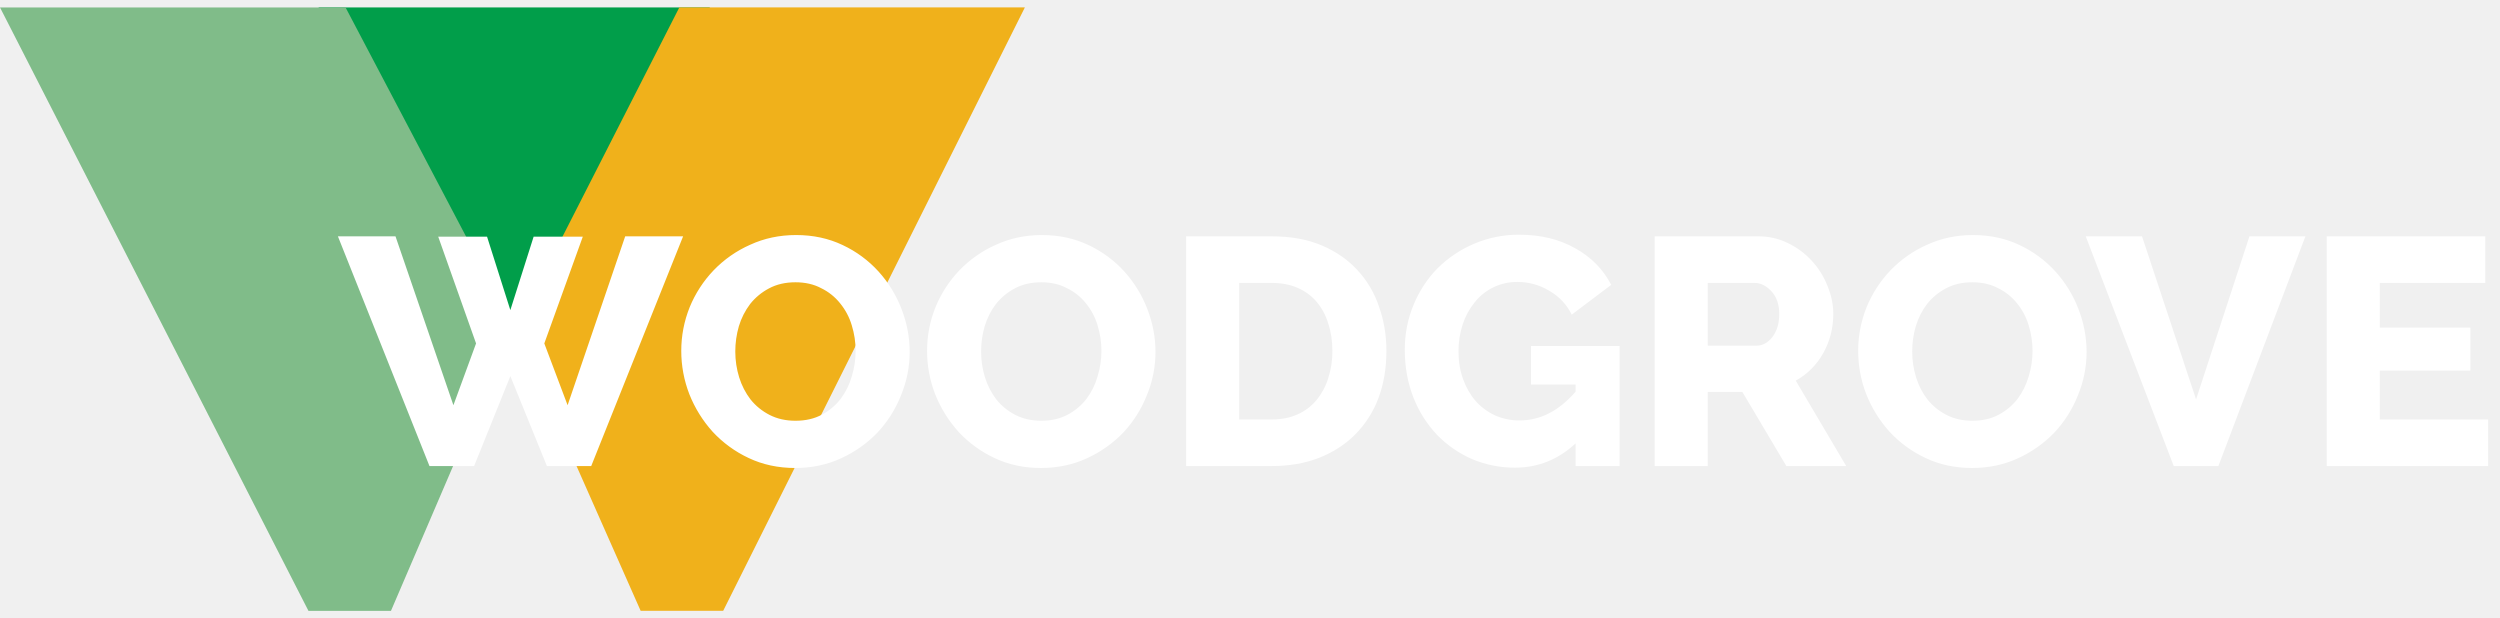
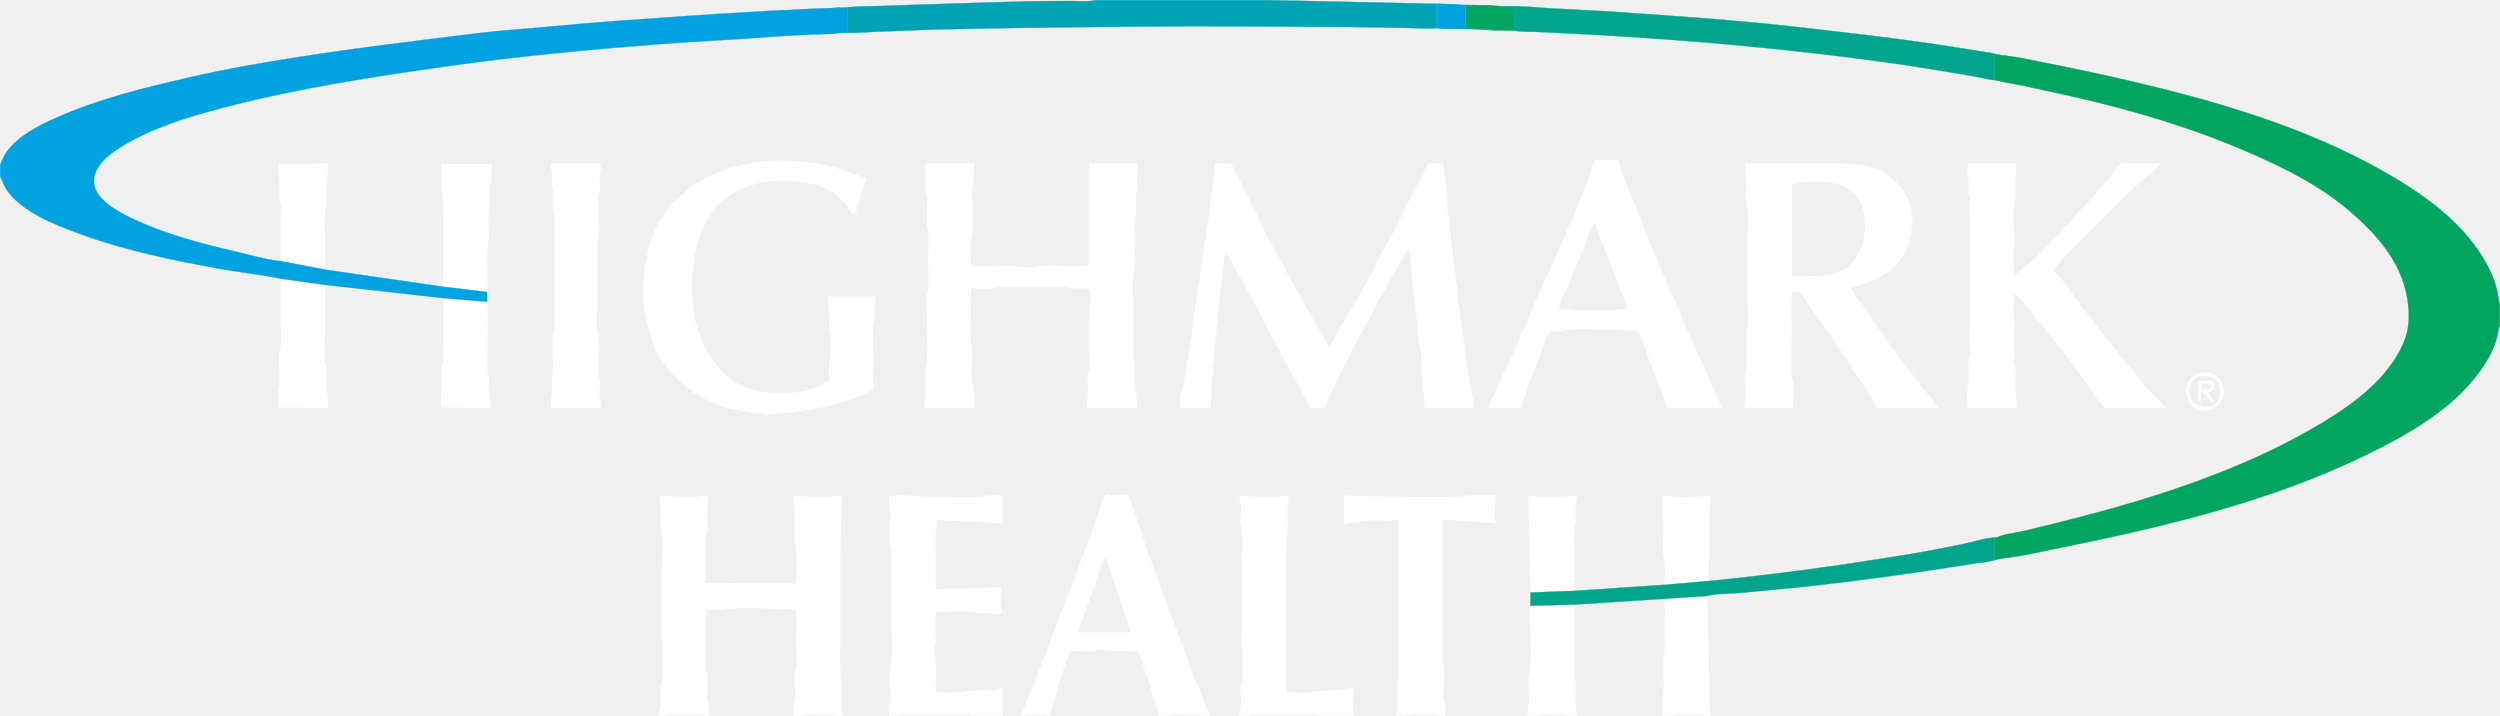
- <svg xmlns="http://www.w3.org/2000/svg" width="170" height="42" fill="none">
-   <path d="M48.26.505H21.67V22.43h26.59V.505z" fill="#019E4A" />
-   <path d="M34.894 22.17L23.498.506H0l20.974 41.031h5.612l8.308-19.366z" fill="#80BC89" />
-   <path d="M69.691.505H46.194L35.064 22.34l8.5 19.195h5.612L69.691.505z" fill="#F0B11B" />
-   <path d="M29.797 16.093h3.322l1.584 4.994 1.584-4.994h3.344l-2.618 7.26 1.584 4.202 3.916-11.484h3.938l-6.248 15.62H37.19l-2.486-6.116-2.464 6.116h-3.036l-6.226-15.62h3.916l3.938 11.484 1.54-4.202-2.574-7.26zm24.273 15.73c-1.158 0-2.214-.227-3.168-.682a7.897 7.897 0 01-2.442-1.782 8.481 8.481 0 01-1.584-2.552 8.146 8.146 0 01-.55-2.948c0-1.026.191-2.016.572-2.97a8.043 8.043 0 011.628-2.508 7.833 7.833 0 012.486-1.738c.954-.44 1.995-.66 3.124-.66 1.16 0 2.215.228 3.168.682a7.726 7.726 0 012.442 1.804 8.135 8.135 0 011.562 2.552c.367.954.55 1.922.55 2.904a7.669 7.669 0 01-.594 2.97 7.99 7.99 0 01-1.606 2.53 8.046 8.046 0 01-2.464 1.738c-.953.44-1.994.66-3.124.66zM50 23.903c0 .602.088 1.188.264 1.76.176.558.433 1.056.77 1.496.352.44.785.792 1.298 1.056.514.264 1.1.396 1.76.396.69 0 1.291-.139 1.804-.418a3.97 3.97 0 001.276-1.078 4.7 4.7 0 00.748-1.518 5.879 5.879 0 000-3.476 4.3 4.3 0 00-.792-1.496 3.723 3.723 0 00-1.298-1.034c-.498-.264-1.078-.396-1.738-.396-.689 0-1.29.14-1.804.418a4.035 4.035 0 00-1.276 1.056 4.78 4.78 0 00-.77 1.518A6.141 6.141 0 0050 23.903zm20.785 7.92c-1.158 0-2.214-.227-3.168-.682a7.894 7.894 0 01-2.442-1.782 8.478 8.478 0 01-1.584-2.552 8.144 8.144 0 01-.55-2.948c0-1.026.19-2.016.572-2.97a8.041 8.041 0 011.628-2.508 7.832 7.832 0 012.486-1.738c.954-.44 1.995-.66 3.124-.66 1.159 0 2.215.228 3.168.682a7.728 7.728 0 012.442 1.804 8.14 8.14 0 011.562 2.552c.367.954.55 1.922.55 2.904a7.669 7.669 0 01-.594 2.97 7.993 7.993 0 01-1.606 2.53 8.048 8.048 0 01-2.464 1.738c-.953.44-1.994.66-3.124.66zm-4.07-7.92c0 .602.088 1.188.264 1.76.176.558.433 1.056.77 1.496.352.44.785.792 1.298 1.056.514.264 1.1.396 1.76.396.69 0 1.29-.139 1.804-.418a3.973 3.973 0 001.276-1.078 4.7 4.7 0 00.748-1.518 5.879 5.879 0 000-3.476 4.3 4.3 0 00-.792-1.496 3.724 3.724 0 00-1.298-1.034c-.498-.264-1.078-.396-1.738-.396-.69 0-1.29.14-1.804.418a4.034 4.034 0 00-1.276 1.056c-.337.44-.594.946-.77 1.518a6.138 6.138 0 00-.242 1.716zm13.943 7.788v-15.62h5.83c1.29 0 2.42.206 3.388.616.968.411 1.775.968 2.42 1.672a6.75 6.75 0 011.474 2.486c.337.94.506 1.944.506 3.014 0 1.188-.183 2.266-.55 3.234a6.983 6.983 0 01-1.584 2.464c-.675.675-1.496 1.203-2.464 1.584-.953.367-2.017.55-3.19.55h-5.83zm9.944-7.832c0-.689-.095-1.312-.286-1.87a4.074 4.074 0 00-.792-1.474 3.498 3.498 0 00-1.298-.946c-.513-.22-1.093-.33-1.738-.33h-2.222v9.284h2.222c.66 0 1.247-.117 1.76-.352a3.513 3.513 0 001.276-.968 4.33 4.33 0 00.792-1.474 5.88 5.88 0 00.286-1.87zm16.54 6.292c-1.188 1.1-2.559 1.65-4.114 1.65a7.43 7.43 0 01-2.904-.572 7.534 7.534 0 01-2.398-1.65 7.86 7.86 0 01-1.606-2.53c-.396-.997-.594-2.09-.594-3.278 0-1.07.198-2.082.594-3.036a7.775 7.775 0 011.628-2.486 7.893 7.893 0 012.486-1.672 7.7 7.7 0 013.08-.616c1.452 0 2.721.308 3.806.924 1.085.602 1.899 1.43 2.442 2.486l-2.684 2.024a3.753 3.753 0 00-1.54-1.628 4.115 4.115 0 00-2.156-.594 3.64 3.64 0 00-1.65.374 3.612 3.612 0 00-1.254 1.012 4.604 4.604 0 00-.814 1.496 5.808 5.808 0 00-.286 1.848c0 .675.103 1.298.308 1.87.206.572.492 1.071.858 1.496a4 4 0 001.298.968 4.024 4.024 0 001.694.352c1.408 0 2.677-.652 3.806-1.958v-.484h-3.036V23.53h6.028v8.162h-2.992v-1.54zm5.377 1.54v-15.62h7.04a4.46 4.46 0 012.024.462 5.35 5.35 0 011.628 1.21 5.475 5.475 0 011.056 1.694c.264.631.396 1.27.396 1.914 0 .484-.058.954-.176 1.408-.117.44-.286.858-.506 1.254a4.82 4.82 0 01-.814 1.078c-.308.308-.66.572-1.056.792l3.432 5.808h-4.07l-2.992-5.038h-2.354v5.038h-3.608zm3.608-8.184h3.3c.426 0 .792-.198 1.1-.594.308-.41.462-.93.462-1.562 0-.645-.176-1.158-.528-1.54-.352-.38-.733-.572-1.144-.572h-3.19v4.268zm17.973 8.316c-1.159 0-2.215-.227-3.168-.682a7.88 7.88 0 01-2.442-1.782 8.466 8.466 0 01-1.584-2.552 8.138 8.138 0 01-.55-2.948c0-1.026.19-2.016.572-2.97a8.03 8.03 0 011.628-2.508 7.825 7.825 0 012.486-1.738c.953-.44 1.994-.66 3.124-.66 1.158 0 2.214.228 3.168.682a7.735 7.735 0 012.442 1.804 8.156 8.156 0 011.562 2.552 8.05 8.05 0 01.55 2.904 7.669 7.669 0 01-.594 2.97 8.009 8.009 0 01-1.606 2.53 8.059 8.059 0 01-2.464 1.738c-.954.44-1.995.66-3.124.66zm-4.07-7.92c0 .602.088 1.188.264 1.76.176.558.432 1.056.77 1.496.352.44.784.792 1.298 1.056.513.264 1.1.396 1.76.396.689 0 1.29-.139 1.804-.418a3.982 3.982 0 001.276-1.078c.337-.454.586-.96.748-1.518a5.879 5.879 0 000-3.476 4.3 4.3 0 00-.792-1.496 3.726 3.726 0 00-1.298-1.034c-.499-.264-1.078-.396-1.738-.396-.69 0-1.291.14-1.804.418a4.03 4.03 0 00-1.276 1.056c-.338.44-.594.946-.77 1.518a6.116 6.116 0 00-.242 1.716zm15.628-7.832l3.674 11.088 3.63-11.088h3.806l-5.918 15.62h-3.036l-5.984-15.62h3.828zm23.537 12.452v3.168h-10.978v-15.62h10.78v3.168h-7.172v3.036h6.16v2.926h-6.16v3.322h7.37z" fill="#fff" />
+ <svg xmlns="http://www.w3.org/2000/svg" viewBox="0 0 2047 586" width="2047" height="586">
+   <path d="M1306.5 131.04C1312.67 131.04 1318.83 131.04 1325 131.04C1326.42 139.45 1330.76 147.69 1333.81 155.69C1339.3 170.08 1345.32 184.28 1350.81 198.69C1359.14 220.52 1369.86 241.47 1378.19 263.31C1380.33 268.93 1383.67 274.07 1385.81 279.69C1389.31 288.87 1394.31 297.49 1397.81 306.69C1401.32 315.89 1405.59 325.15 1410 333.97C1395 333.97 1380 333.97 1365 333.97C1364.2 329.24 1361.91 324.83 1360.19 320.31C1356.51 310.66 1352.87 300.98 1349.19 291.31C1346.74 284.89 1344.84 276.35 1340.5 271C1332.99 271 1325.92 270 1318.5 270C1307.32 270 1295.62 268.99 1284.5 270C1283.02 270.13 1281.9 270.74 1280.47 270.97C1276.99 271.51 1273.02 271 1269.5 271C1265.29 276.42 1263.26 284.89 1260.81 291.31C1255.91 304.18 1248.24 320.64 1246 333.97C1237.17 333.97 1228.33 333.97 1219.5 333.97C1219.5 329.04 1223.05 324.95 1224.81 320.31C1230.01 306.68 1237.61 293.96 1242.81 280.31C1245.41 273.5 1249.21 267.14 1251.81 260.31C1261.09 235.99 1273.92 213 1283.19 188.69C1284.8 184.45 1287.2 180.55 1288.81 176.31C1292.65 166.25 1296.97 156.38 1300.81 146.31C1302.66 141.46 1303.27 135.1 1306.5 131.04ZM708.5 146C708.5 152.22 704.7 158.54 703.19 164.69C702.31 168.24 701.78 172.07 699.5 175C695.16 174.07 694.38 169.19 691.5 166C685.84 159.71 679.17 155.19 671.31 152.19C666.17 150.23 660.87 149.8 655.53 148.97C634.81 145.72 612.28 148.94 595.03 161.53C581.12 171.69 572.44 190.4 569.19 206.69C565.6 224.61 565.6 245.39 569.19 263.31C569.48 264.79 570.45 266.23 570.81 267.69C575.93 288.44 591.06 309.95 611.69 317.81C622.61 321.98 630.89 322 642.5 322C653.94 322 669.79 318.97 679 311.5C679 306.69 678.29 301.27 679.03 296.53C680.08 289.82 680.63 282.45 680 275.5C679.87 274.02 679.26 272.9 679.03 271.47C678.17 265.95 679.83 260.05 678.97 254.53C678.36 250.63 678 247.11 678 243.04C691 243.04 704 243.04 717 243.04C716.88 245.09 716.34 246.58 716.03 248.53C715.42 252.43 716.58 256.57 715.97 260.47C715.8 261.57 715.2 262.43 715.03 263.53C713.77 271.58 715 285.8 715 294.5C715 301.66 713.5 310.77 716 317.5C707.66 324.26 684.32 331.06 673.69 333.19C665.26 334.87 656.96 336.64 648.47 337.97C645.22 338.48 641.78 337.52 638.53 338.03C634.83 338.61 631.4 339.35 627.5 339C626.02 338.87 624.9 338.26 623.47 338.03C620.87 337.62 618.13 338.38 615.53 337.97C611.61 337.36 607.61 336.6 603.69 335.81C582.73 331.62 560.25 319.55 547.47 302.03C543.6 296.73 538.93 291.22 536.5 285C532.02 273.54 528.92 262.52 527.03 250.47C526.59 247.62 527 244.38 527 241.5C527 232.2 527.02 223.26 528.81 214.31C531.2 202.36 534.5 190.26 541.16 179.66C568.5 136.05 621.97 126.59 669.47 134.03C682.89 136.13 695.74 141.26 708.5 146ZM266 220.77C254 218.46 242 216.14 230 213.82C230 203.05 230 192.27 230 181.5C230 176.69 230.71 171.27 229.97 166.53C229.8 165.43 229.2 164.57 229.03 163.47C228.27 158.6 229.73 153.4 228.97 148.53C228.23 143.83 228 139.39 228 134.5C241.5 134.33 255 134.17 268.5 134C269.1 138.43 267.75 144.94 267.03 149.53C266.01 156.03 267.99 162.97 266.97 169.47C266.8 170.57 266.2 171.43 266.03 172.53C265.29 177.27 266 182.69 266 187.5C266 198.59 266 209.68 266 220.77ZM398.76 239.09C386.84 237.67 374.92 236.25 363 234.82C363 218.38 363 201.94 363 185.5C363 177.61 363.71 169.35 363 161.5C362.87 160.02 362.26 158.9 362.03 157.47C361.17 151.95 362.83 146.05 361.97 140.53C361.63 138.39 361.02 136.77 361 134.5C375 134.5 389 134.5 403 134.5C402.98 136.77 402.37 138.39 402.03 140.53C401.52 143.78 402.48 147.22 401.97 150.47C401.8 151.57 401.2 152.43 401.03 153.53C400.22 158.73 401.78 164.27 400.97 169.47C400.74 170.9 400.13 172.02 400 173.5C399.43 179.72 400 186.25 400 192.5C400 196.71 399.37 200.46 399 204.5C397.96 215.94 399.84 227.64 398.76 239.09ZM451.5 134C464.83 134 478.17 134 491.5 134C492.22 137.58 491.57 140.07 491.03 143.53C490.37 147.75 491.63 152.25 490.97 156.47C490.8 157.57 490.2 158.43 490.03 159.53C489.04 165.85 490 173.09 490 179.5C490 183.67 490.61 188.36 489.97 192.47C489.63 194.61 489.01 196.22 489 198.5C488.91 214.83 489 231.17 489 247.5C489 255.19 487.84 263.88 489.03 271.47C489.26 272.9 489.87 274.02 490 275.5C490.96 286.08 489.04 296.92 490 307.5C490.13 308.98 490.74 310.1 490.97 311.53C491.68 316.08 490.32 320.92 491.03 325.47C491.49 328.42 492 330.87 492 333.98C478.5 333.98 465 333.98 451.5 333.98C450.67 329.84 451.34 326.5 451.97 322.47C452.63 318.25 451.61 313.75 452 309.5C452.31 306.1 453 303.06 453 299.5C453 291.4 451.82 280.28 453.03 272.53C453.26 271.1 453.87 269.98 454 268.5C454.59 261.96 454 255.07 454 248.5C454 234.5 454 220.5 454 206.5C454 198.83 454 191.17 454 183.5C454 180.3 454.46 176.7 453.97 173.53C453.74 172.1 453.13 170.98 453 169.5C452.55 164.54 453.45 159.46 453 154.5C452.87 153.02 452.26 151.9 452.03 150.47C451.57 147.55 452.43 144.45 451.97 141.53C451.52 138.66 450.9 136.99 451.5 134ZM757.5 134C770.83 134 784.17 134 797.5 134C798.1 136.99 797.48 138.66 797.03 141.53C796.52 144.78 797.48 148.22 796.97 151.47C796.8 152.57 796.2 153.43 796.03 154.53C795.59 157.38 796 160.62 796 163.5C796 173.03 796.86 183.01 796 192.5C795.87 193.98 795.26 195.1 795.03 196.53C794.18 201.96 794.44 211.69 795.5 217C800.72 219.49 812.32 218 818.5 218C822.67 218 827.36 217.39 831.47 218.03C836.08 218.75 840.68 219.44 845.5 219C846.98 218.87 848.1 218.26 849.53 218.03C855.22 217.14 861.73 218 867.5 218C873.76 218 886.67 219.64 891.93 217C891.93 189.34 891.93 161.68 891.93 134.02C905.12 134.02 918.31 134.02 931.5 134.02C932.22 137.59 931.57 140.08 931.03 143.53C930.42 147.43 931.58 151.57 930.97 155.47C930.8 156.57 930.2 157.43 930.03 158.53C929.17 164.05 930.83 169.95 929.97 175.47C929.8 176.57 929.2 177.43 929.03 178.53C928.44 182.33 929 186.66 929 190.5C929 202.12 929.81 214.18 928.03 225.53C926.82 233.28 928 244.4 928 252.5C928 261.83 928 271.17 928 280.5C928 284.67 927.39 289.36 928.03 293.47C928.26 294.9 928.87 296.02 929 297.5C929.6 304.05 928.01 310.98 929.03 317.47C929.88 322.89 931 328.42 931 333.98C917.5 333.98 904 333.98 890.5 333.98C889.66 329.8 890.63 326.55 891 322.5C891.51 316.94 890.17 311.05 891.03 305.53C891.2 304.43 891.8 303.57 891.97 302.47C892.61 298.36 892 293.67 892 289.5C892 279.83 892 270.17 892 260.5C892 252.63 894.06 244.79 892.5 237C888.73 235.2 883.74 236.02 879.5 236C877.22 235.99 875.61 235.37 873.47 235.03C869.99 234.49 866.02 235 862.5 235C852.17 235 841.83 235 831.5 235C826.57 235 821.41 234.55 816.5 235C815.02 235.13 813.9 235.74 812.47 235.97C807.09 236.81 800.95 236 795.5 236C793.9 244.02 795 253.26 795 261.5C795 267.27 794.14 273.78 795.03 279.47C795.62 283.22 796 286.58 796 290.5C796 297.87 794.89 306.2 796.03 313.47C797.07 320.13 798 327.18 798 333.98C784.5 333.98 771 333.98 757.5 333.98C756.72 330.11 757.66 327.26 758 323.5C758.65 316.3 756.91 308.67 758.03 301.53C758.26 300.1 758.87 298.98 759 297.5C760.13 285.07 759 271.99 759 259.5C759 254.05 758.19 247.91 759.03 242.53C759.26 241.1 759.87 239.98 760 238.5C760.8 229.67 760 220.37 760 211.5C760 204.13 761.11 195.8 759.97 188.53C759.63 186.39 759.01 184.78 759 182.5C758.96 175.12 760.11 166.82 758.97 159.53C758.8 158.43 758.2 157.57 758.03 156.47C757.37 152.25 758.63 147.75 757.97 143.53C757.43 140.07 756.78 137.58 757.5 134ZM995.5 134C999.5 134 1003.5 134 1007.5 134C1010.81 138.09 1012.8 143.62 1015.16 148.34C1019.49 157.01 1023.82 165.68 1028.16 174.34C1035.1 188.22 1041.64 202.57 1049.84 215.66C1051.95 219.01 1053.05 222.99 1055.16 226.34C1058.91 232.32 1062.09 238.67 1065.84 244.66C1067.16 246.75 1067.84 249.25 1069.16 251.34C1074.33 259.6 1078.67 268.4 1083.84 276.66C1085.56 279.4 1086.45 282.47 1088.5 285C1093.38 275.24 1099.06 265.57 1104.84 256.34C1109.52 248.89 1113.17 240.79 1117.84 233.34C1124.77 222.29 1129.23 209.71 1136.16 198.66C1141.89 189.51 1146.31 179.35 1151.16 169.66C1157.13 157.71 1163.44 146.12 1169.5 134C1173.5 134 1177.5 134 1181.5 134C1183.43 143.67 1183.44 153.79 1184.97 163.53C1185.38 166.13 1184.62 168.87 1185.03 171.47C1188.36 192.7 1189.64 214.3 1192.97 235.53C1193.64 239.82 1193.36 244.18 1194.03 248.47C1196.95 267.09 1199.11 285.83 1202.03 304.47C1203.01 310.7 1203.99 317.09 1205.19 323.31C1205.89 326.94 1206.97 330.18 1207 333.97C1193.67 333.97 1180.33 333.97 1167 333.97C1165.51 330.13 1166.59 326.52 1165.97 322.53C1165.8 321.43 1165.2 320.57 1165.03 319.47C1164.47 315.9 1165.53 312.1 1164.97 308.53C1164.74 307.1 1164.13 305.98 1164 304.5C1163.64 300.57 1164.58 296.43 1163.97 292.53C1160.59 270.97 1159.41 249.02 1156.03 227.47C1155.73 225.52 1156.27 223.48 1155.97 221.53C1155.01 215.41 1154.72 209.08 1153.5 203C1150.57 206.61 1148.98 211.06 1146.47 214.97C1139.5 225.85 1134.03 237.7 1127.16 248.66C1124.66 252.64 1123.34 257.36 1120.84 261.34C1112.9 274 1106.55 287.93 1099.84 301.34C1094.56 311.92 1088.46 322.71 1085 333.95C1080.83 333.95 1076.67 333.95 1072.5 333.95C1066.22 321.71 1060.44 308.96 1053.16 297.34C1049.76 291.93 1047.55 285.75 1044.16 280.34C1037.7 270.05 1033.59 258.61 1027.16 248.34C1025.45 245.62 1024.55 242.38 1022.84 239.66C1019.09 233.67 1015.91 227.32 1012.16 221.34C1009.02 216.35 1007.23 210.6 1003.5 206C1000.24 222.29 999.6 239.13 997.03 255.53C996.68 257.8 997.32 260.2 996.97 262.47C995.72 270.42 995.28 278.57 994.03 286.53C993.57 289.45 994.43 292.55 993.97 295.47C993.8 296.57 993.2 297.43 993.03 298.53C992.57 301.45 993.43 304.55 992.97 307.47C992.74 308.9 992.13 310.02 992 311.5C991.58 316.08 992.68 320.92 991.97 325.47C991.51 328.42 991 330.86 991 333.97C982.83 333.97 974.67 333.97 966.5 333.97C965.11 327.12 968.82 317.47 969.97 310.47C972.31 296.14 974.72 281.8 976.97 267.47C977.54 263.83 977.46 260.17 978.03 256.53C982.52 227.89 986.48 199.11 990.97 170.47C991.22 168.85 990.78 167.15 991.03 165.53C991.97 159.53 993.03 153.47 993.97 147.47C994.27 145.52 993.73 143.48 994.03 141.53C994.42 139.05 995.01 136.47 995.5 134ZM1429.5 134C1452.83 134 1476.17 134 1499.5 134C1513.32 134 1530.95 133.82 1542.97 141.53C1553.85 148.51 1562.31 158.71 1564.81 171.69C1565.18 173.6 1564.73 175.56 1565.03 177.47C1565.31 179.27 1566.21 180.53 1565.97 182.47C1565.83 183.57 1565.2 184.43 1565.03 185.53C1564.73 187.48 1565.27 189.52 1564.97 191.47C1563.77 199.12 1560.02 206.74 1555.47 212.97C1546.27 225.57 1529.56 232.37 1515 235.5C1518.81 241.57 1523.25 247.25 1527.47 253.03C1530.73 257.5 1533.27 262.5 1536.53 266.97C1542.58 275.26 1548.48 283.67 1554.53 291.97C1564.97 306.27 1576.34 319.88 1587 333.99C1570.5 333.99 1554 333.99 1537.5 333.99C1532.41 324.34 1525.84 314.81 1519.53 305.97C1515.9 300.88 1513.17 295.1 1509.47 290.03C1502 279.79 1495 269.2 1487.53 258.97C1484.44 254.74 1481.4 250.35 1478.53 245.97C1477.4 244.24 1475.68 240.63 1473.97 239.53C1472.29 238.45 1469.41 239 1467.5 239C1465.65 248.24 1467 259.01 1467 268.5C1467 281.65 1465.81 295.41 1467 308.5C1467.13 309.98 1467.74 311.1 1467.97 312.53C1469.03 319.31 1468 327.09 1468 333.97C1454.67 333.97 1441.33 333.97 1428 333.97C1428.12 331.91 1428.66 330.42 1428.97 328.47C1430.02 321.75 1428.78 314.31 1429 307.5C1429.07 305.34 1429.81 303.61 1430 301.5C1430.84 292.28 1429.7 282.76 1430 273.5C1430.07 271.34 1430.81 269.61 1431 267.5C1431.71 259.65 1431 251.39 1431 243.5C1431 227.17 1431 210.83 1431 194.5C1431 187.13 1432.11 178.8 1430.97 171.53C1430.74 170.1 1430.13 168.98 1430 167.5C1429.46 161.57 1430.19 155.45 1430 149.5C1429.83 144.21 1428.42 139.42 1429.5 134ZM1611.5 134C1624.5 134 1637.5 134 1650.5 134C1651.33 138.15 1650.66 141.5 1650.03 145.53C1649.17 151.05 1650.83 156.95 1649.97 162.47C1649.8 163.57 1649.2 164.43 1649.03 165.53C1647.81 173.32 1649 187.07 1649 195.5C1649 205.3 1647.59 216.45 1649.5 226C1654.08 221.42 1659.43 217.03 1664.5 213C1670.09 208.56 1674.95 202.55 1680 197.5C1682.61 194.89 1685.71 192.39 1688 189.5C1692.39 183.98 1697.61 179.02 1702 173.5C1704.62 170.2 1708.38 167.8 1711 164.5C1714.22 160.44 1717.78 156.56 1721 152.5C1722.31 150.85 1724.22 149.67 1725.47 147.97C1728.94 143.21 1732.76 138.57 1736.5 134.02C1747.33 134.02 1758.17 134.02 1769 134.02C1765.46 138.7 1757.86 145.01 1753.03 148.53C1748.17 152.08 1744.21 157.26 1739.5 161C1733.37 165.87 1728.04 172.46 1722.5 178C1714.83 185.67 1707.17 193.33 1699.5 201C1696.08 204.42 1692.01 207.71 1689 211.5C1686.47 214.68 1683.92 217.58 1681 220.5C1687.16 226.66 1692.4 234.93 1697.53 241.97C1705.94 253.5 1715.12 264.44 1723.53 275.97C1725.61 278.82 1728.39 281.18 1730.47 284.03C1738.42 294.93 1747.61 304.93 1756 315.5C1761.19 322.03 1767.98 327.34 1773 333.99C1756.5 333.99 1740 333.99 1723.5 333.99C1719.04 329.57 1716.13 324.04 1712.47 319.03C1708.1 313.05 1703.83 307.01 1699.47 301.03C1691.76 290.47 1683.16 280.58 1675.47 270.03C1673.11 266.8 1669.89 264.2 1667.53 260.97C1662.17 253.62 1655.97 246.47 1649.5 240C1647.84 248.32 1649 257.95 1649 266.5C1649 273.83 1649 281.17 1649 288.5C1649 291.7 1648.54 295.3 1649.03 298.47C1649.2 299.57 1649.8 300.43 1649.97 301.53C1650.83 307.05 1649.17 312.95 1650.03 318.47C1650.84 323.64 1651 328.62 1651 333.98C1637.83 333.98 1624.67 333.98 1611.5 333.98C1610.17 327.36 1610.94 320.01 1611.97 313.47C1612.88 307.62 1611.12 301.38 1612.03 295.53C1612.26 294.1 1612.87 292.98 1613 291.5C1613.77 282.99 1613 274.05 1613 265.5C1613 247.17 1613 228.83 1613 210.5C1613 199.17 1613 187.83 1613 176.5C1613 171.69 1613.71 166.27 1612.97 161.53C1612.8 160.43 1612.2 159.57 1612.03 158.47C1611.52 155.22 1612.48 151.78 1611.97 148.53C1611.2 143.65 1610.5 138.99 1611.5 134ZM1467.01 226C1483.15 226 1499.25 228.48 1512.97 218.47C1526.88 208.32 1531.01 181.43 1523.81 166.69C1521.31 161.57 1517.55 157.8 1512.97 154.53C1501.8 146.56 1479.7 147.95 1467.01 150.5C1467.01 175.67 1467.01 200.83 1467.01 226ZM1305.5 182C1302.36 186.04 1300.66 192.47 1298.81 197.31C1294.45 208.77 1289.18 219.87 1284.81 231.31C1282.52 237.33 1276.5 247.04 1276.5 253C1280.74 253 1284.46 253.33 1288.53 253.97C1293.27 254.71 1298.69 254 1303.5 254C1313.41 254 1323.41 254.42 1333 252.5C1323.83 229 1314.67 205.5 1305.5 182ZM230 228.18C242 229.86 254 231.53 266 233.21C266 247.64 266 262.07 266 276.5C266 283.23 264.99 290.83 266.03 297.47C266.2 298.57 266.8 299.43 266.97 300.53C267.83 306.05 266.17 311.95 267.03 317.47C267.72 321.87 269.06 329.87 268.5 334C255 333.83 241.5 333.67 228 333.5C228 329.33 227.39 324.64 228.03 320.53C228.26 319.1 228.87 317.98 229 316.5C229.83 307.33 227.61 297.62 229.03 288.53C229.26 287.1 229.87 285.98 230 284.5C230.54 278.61 230 272.42 230 266.5C230 253.73 230 240.95 230 228.18ZM363 244.1C374.95 245.07 386.89 246.03 398.84 247C399.74 261.06 399 275.4 399 289.5C399 294.1 398.58 298.92 399 303.5C399.13 304.98 399.74 306.1 399.97 307.53C400.58 311.43 399.42 315.57 400.03 319.47C400.74 324.01 402.1 329.56 401.5 334C388 333.83 374.5 333.67 361 333.5C361 327.97 361.13 322.81 361.97 317.47C362.88 311.62 361.12 305.38 362.03 299.53C362.2 298.43 362.8 297.57 362.97 296.47C363.81 291.09 363 284.95 363 279.5C363 267.7 363 255.9 363 244.1ZM1802.69 305.19C1817.77 302.17 1826.59 320.91 1816 331.5C1814.23 333.27 1811.84 335.21 1809.31 335.81C1789.11 340.64 1781.84 309.36 1802.69 305.19ZM1800.69 308.19C1792.6 310.12 1790.26 321.99 1794.53 327.97C1798.11 332.98 1804.49 334.2 1810.31 332.81C1819.16 330.7 1819.95 318.17 1815.47 312.03C1812.31 307.7 1805.57 307.02 1800.69 308.19ZM1800.5 312.18C1804.5 312.18 1808.5 312.18 1812.5 312.18C1813.25 317.17 1813.21 319.95 1808 321.5C1809.5 324 1811 326.5 1812.5 329C1807.06 327.83 1808.57 322.18 1802 321C1802 323.67 1802 326.33 1802 329C1801.49 328.61 1800.62 328.78 1800.22 328.28C1799.22 327.03 1800.08 314.11 1800.5 312.18ZM1802.21 314C1802.21 315.67 1802.21 317.33 1802.21 319C1806.62 319 1809.92 320.5 1811 315.5C1808.37 313.46 1805.48 314 1802.21 314ZM991 585.83C988.67 585.83 986.33 585.83 984 585.83C981.78 584.67 979.14 585 976.5 585C971.31 585 960.14 583.67 956 585.83C953.67 585.83 951.33 585.83 949 585.83C946.79 577.73 943.83 569.85 941.81 561.69C940.69 557.14 938.31 552.86 937.19 548.31C935.99 543.47 934.66 536.9 931.5 533C923.51 533 915.48 533.26 907.5 533C905.1 532.92 902.92 531.73 900.53 532.03C899.11 532.21 897.97 532.87 896.5 533C889.71 533.62 882.66 532.17 876 533.5C871.76 544.91 867.72 556.54 864.81 568.31C863.37 574.14 860.53 579.82 860 585.83C858.67 585.83 857.33 585.83 856 585.83C855.83 585.56 855.67 585.28 855.5 585C850.5 585 845.5 585 840.5 585C840.33 585.28 840.17 585.56 840 585.83C838.67 585.83 837.33 585.83 836 585.83C837.88 582.52 838.85 579.19 840.19 575.69C844.03 565.62 848.35 555.75 852.19 545.69C864.06 514.55 875.94 483.45 887.81 452.31C891.61 442.37 895.02 432.27 898.81 422.31C900.87 416.92 901.98 409.52 905.5 405C908.95 405 912.11 406.29 915.5 406C918.66 405.73 920.74 404.85 924 405.5C930.83 423.89 936.18 442.93 943.19 461.31C951.97 484.35 960.03 507.65 968.81 530.69C972.05 539.18 974.95 547.82 978.19 556.31C979.54 559.85 981.46 563.15 982.81 566.69C985.26 573.11 987.59 579.81 991 585.83ZM690 585.83C687.67 585.83 685.33 585.83 683 585.83C681.01 584.79 678.89 585 676.5 585C671.5 585 661.01 583.73 657 585.83C654.67 585.83 652.33 585.83 650 585.83C650 582.84 649.57 579.49 650.03 576.53C650.26 575.1 650.87 573.98 651 572.5C651.66 565.23 650.34 557.77 651 550.5C651.13 549.02 651.74 547.9 651.97 546.47C653.11 539.2 652 530.87 652 523.5C652 515.58 653.04 506.71 651.5 499C631.69 499 611.13 495.89 591.47 498.97C587.02 499.67 582.41 498.62 578 499.5C578 510.83 578 522.17 578 533.5C578 538.63 577.24 544.41 578.03 549.47C578.2 550.57 578.8 551.43 578.97 552.53C579.99 559.02 578.4 565.95 579 572.5C579.13 573.98 579.74 575.1 579.97 576.53C580.43 579.49 580 582.84 580 585.83C577.67 585.83 575.33 585.83 573 585.83C571.01 584.79 568.89 585 566.5 585C561.5 585 551.01 583.73 547 585.83C544.67 585.83 542.33 585.83 540 585.83C540 583.12 540.57 581.03 540.97 578.47C541.83 572.95 540.17 567.05 541.03 561.53C541.26 560.1 541.87 558.98 542 557.5C543.16 544.74 542 531.32 542 518.5C542 499.83 542 481.17 542 462.5C542 453.63 542.8 444.33 542 435.5C541.87 434.02 541.26 432.9 541.03 431.47C540.12 425.62 541.88 419.38 540.97 413.53C540.58 411.06 540 409.12 540 406.5C544.98 405.5 549.46 407 554.5 407C559.63 407 565.41 407.76 570.47 406.97C573.58 406.48 576.23 406 579.5 406C580.34 410.19 579.37 413.44 579 417.5C578.46 423.39 579.88 429.63 578.97 435.47C578.8 436.57 578.2 437.43 578.03 438.53C577.44 442.33 578 446.66 578 450.5C578 459.5 578 468.5 578 477.5C602.5 477.67 627 477.83 651.5 478C653.23 469.37 652.4 452.21 651.03 443.47C650.09 437.46 651 430.59 651 424.5C651 418.44 650 412.67 650 406.5C654.98 405.5 659.46 407 664.5 407C669.63 407 675.41 407.76 680.47 406.97C683.58 406.48 686.23 406 689.5 406C689.87 408.75 689 411.52 689 414.5C689 427.01 688 439.01 688 451.5C688 474.5 688 497.5 688 520.5C688 533.72 686.94 547.61 688.97 560.53C690.04 567.36 687.96 574.64 689.03 581.47C689.27 583 689.86 584.24 690 585.83ZM821 585.83C812.33 585.83 803.67 585.83 795 585.83C791.29 583.89 784.84 585 780.5 585C770.17 585 759.83 585 749.5 585C745.4 585 739.51 584 736 585.83C733.33 585.83 730.67 585.83 728 585.83C728 581.52 728.62 577.64 729 573.5C729.8 564.66 727.66 555.29 729.03 546.53C729.26 545.1 729.87 543.98 730 542.5C731.01 531.38 730 519.68 730 508.5C730 495.5 730 482.5 730 469.5C730 463.25 730.57 456.72 730 450.5C729.87 449.02 729.26 447.9 729.03 446.47C727.61 437.38 729.83 427.67 729 418.5C728.63 414.46 728 410.71 728 406.5C738.33 404.43 749.15 407 759.5 407C773.3 407 790.06 408.22 803.5 407C804.98 406.87 806.1 406.26 807.53 406.03C811.64 405.39 816.33 406 820.5 406C820.67 413.5 820.83 421 821 428.5C803 427.5 785 426.5 767 425.5C767 429.38 766.34 432.78 766 436.5C765.55 441.41 766 446.57 766 451.5C766 461.83 766 472.17 766 482.5C783.83 482 801.67 481.5 819.5 481C820.22 484.58 819.3 487.04 819 490.5C818.71 493.92 820 498.5 820 502.5C816.42 503.22 813.93 502.57 810.47 502.03C806.9 501.47 803.1 502.53 799.53 501.97C798.43 501.8 797.57 501.2 796.47 501.03C788.68 499.81 774.93 501 766.5 501C765 508.5 766.25 516.81 766 524.5C765.93 526.66 765.19 528.39 765 530.5C764.64 534.41 765.66 537.78 766 541.5C766.74 549.68 766 558.28 766 566.5C774.27 568.15 784.34 567.31 792.53 566.03C799.42 564.95 806.58 566.05 813.47 564.97C815.94 564.58 817.88 564 820.5 564C820.67 571.28 820.83 578.56 821 585.83ZM1109 585.83C1100 585.83 1091 585.83 1082 585.83C1078.29 583.89 1071.84 585 1067.5 585C1057.17 585 1046.83 585 1036.5 585C1032.4 585 1026.51 584 1023 585.83C1020.33 585.83 1017.67 585.83 1015 585.83C1015 583.46 1015.62 581.71 1015.97 579.47C1016.83 573.95 1015.17 568.05 1016.03 562.53C1016.26 561.1 1016.87 559.98 1017 558.5C1018.22 545.09 1017 530.98 1017 517.5C1017 498.83 1017 480.17 1017 461.5C1017 452.3 1017.83 442.66 1017 433.5C1016.87 432.02 1016.26 430.9 1016.03 429.47C1015.17 423.95 1016.83 418.05 1015.97 412.53C1015.63 410.39 1015.02 408.77 1015 406.5C1019.98 405.5 1024.46 407 1029.5 407C1034.63 407 1040.41 407.76 1045.47 406.97C1048.58 406.48 1051.23 406 1054.5 406C1055.34 410.19 1054.13 413.42 1054 417.5C1053.81 423.33 1054.87 429.71 1053.97 435.47C1053.08 441.12 1053 446.65 1053 452.5C1053 490.5 1053 528.5 1053 566.5C1061.27 568.15 1071.34 567.31 1079.53 566.03C1086.42 564.95 1093.59 566.05 1100.47 564.97C1103.26 564.53 1105.55 564 1108.5 564C1107.62 568.74 1106.77 581.66 1109 585.83ZM1183 585.83C1180.67 585.83 1178.33 585.83 1176 585.83C1174.01 584.79 1171.89 585 1169.5 585C1164.5 585 1154.01 583.73 1150 585.83C1147.67 585.83 1145.33 585.83 1143 585.83C1144.99 582.11 1144 576.66 1144 572.5C1144 564.72 1145 557.35 1145 549.5C1145 520.5 1145 491.5 1145 462.5C1145 453.83 1145 445.17 1145 436.5C1145 432.65 1145.92 428.11 1143.5 425C1141.64 425.12 1140.25 425.69 1138.47 425.97C1133.27 426.78 1127.73 425.22 1122.53 426.03C1115.24 427.17 1107.75 427.55 1100.5 429C1100.5 421.33 1100.5 413.67 1100.5 406C1117.01 406 1133.02 407 1149.5 407C1160.5 407 1171.5 407 1182.5 407C1187.43 407 1192.59 407.45 1197.5 407C1198.98 406.87 1200.1 406.26 1201.53 406.03C1208.8 404.89 1217.13 406 1224.5 406C1224.5 412.94 1222.43 421.59 1225 428.5C1210.83 427.33 1196.67 426.17 1182.5 425C1180.14 429.73 1181 435.29 1181 440.5C1181 450.83 1181 461.17 1181 471.5C1181 487.17 1181 502.83 1181 518.5C1181 525.73 1180.35 533.3 1181 540.5C1181.13 541.98 1181.74 543.1 1181.97 544.53C1183.39 553.62 1181.17 563.33 1182 572.5C1182.13 573.98 1182.74 575.1 1182.97 576.53C1183.43 579.49 1183 582.84 1183 585.83ZM1289 483.85C1277.1 484.28 1265.19 484.7 1253.29 485.13C1252.69 458.75 1252.1 432.38 1251.5 406C1254.77 406 1257.42 406.48 1260.53 406.97C1265.59 407.76 1271.37 407 1276.5 407C1281.54 407 1286.02 405.5 1291 406.5C1290.98 408.77 1290.37 410.39 1290.03 412.53C1289.22 417.73 1290.78 423.27 1289.97 428.47C1289.8 429.57 1289.2 430.43 1289.03 431.53C1288.19 436.91 1289 443.05 1289 448.5C1289 460.28 1289 472.07 1289 483.85ZM1399 475.74C1387 476.77 1375 477.81 1363 478.84C1363 472.32 1363.98 464.96 1362.97 458.53C1362.74 457.1 1362.13 455.98 1362 454.5C1361.16 445.24 1362.84 435.76 1362 426.5C1361.39 419.75 1360.12 412.89 1361.5 406C1364.45 406 1366.74 406.53 1369.53 406.97C1374.91 407.81 1381.05 407 1386.5 407C1391.2 407 1395.39 405.58 1400 406.5C1399.67 429.58 1399.33 452.66 1399 475.74ZM905.5 456C901.6 460.8 899.11 471.28 896.81 477.31C893.28 486.58 890.34 496.06 886.81 505.31C885.22 509.48 883.26 513.49 883 517.97C897.33 517.97 911.67 517.97 926 517.97C919.17 497.31 912.33 476.66 905.5 456ZM1398 487.93C1398.67 520.57 1399.33 553.2 1400 585.83C1397.67 585.83 1395.33 585.83 1393 585.83C1389.91 584.21 1371.09 584.21 1368 585.83C1365.67 585.83 1363.33 585.83 1361 585.83C1361 579.55 1361.02 573.55 1361.97 567.47C1363.11 560.2 1362 551.87 1362 544.5C1362 540.58 1362.38 537.22 1362.97 533.47C1363.81 528.09 1363 521.95 1363 516.5C1363 511.13 1364.27 494.14 1362 490.32C1374 489.53 1386 488.73 1398 487.93ZM1289 494.99C1289 508.5 1289 522 1289 535.5C1289 542.07 1288.41 548.96 1289 555.5C1289.13 556.98 1289.74 558.1 1289.97 559.53C1290.94 565.71 1289.06 572.29 1290.03 578.47C1290.43 581.03 1291 583.12 1291 585.83C1288.67 585.83 1286.33 585.83 1284 585.83C1282.01 584.79 1279.89 585 1277.5 585C1272.5 585 1262.01 583.73 1258 585.83C1255.67 585.83 1253.33 585.83 1251 585.83C1251 581.81 1251.37 578.32 1251.97 574.47C1253.09 567.32 1250.91 559.68 1252.03 552.53C1252.26 551.1 1252.87 549.98 1253 548.5C1254.56 531.33 1252.18 513.31 1253.14 496.01C1265.09 495.67 1277.05 495.33 1289 494.99Z" fill="#ffffff" fill-rule="evenodd" stroke="#ffffff" stroke-width="0.25" stroke-linejoin="round" />
+   <path d="M1200 5.17C1203.33 5.06 1206.67 4.94 1210 4.83C1212.33 4.83 1214.67 4.83 1217 4.83C1219.02 4.79 1221.04 4.75 1223.05 4.71C1225.7 4.87 1228.35 5.03 1231 5.19C1233.83 5.46 1236.67 5.73 1239.5 6C1239.67 12.34 1239.83 18.68 1240 25.03C1234 24.94 1228 24.86 1222 24.78C1221.83 24.52 1221.67 24.26 1221.5 24C1219.31 24.1 1217.13 24.19 1214.94 24.29C1211.96 24.13 1208.98 23.98 1206 23.82C1205.83 23.55 1205.67 23.27 1205.5 23C1203.67 22.94 1201.83 22.89 1200 22.83C1200 16.94 1200 11.06 1200 5.17ZM1633 44.06C1634.67 44.38 1636.33 44.7 1638 45.02C1638.17 45.35 1638.33 45.67 1638.5 46C1640.04 45.9 1641.57 45.81 1643.11 45.71C1652.98 46.81 1662.78 49.07 1672.5 51C1698.66 56.17 1724.64 61.65 1750.59 67.81C1819.05 84.07 1889 104.98 1950.67 139.83C1981.78 157.41 2013.34 179.04 2032.49 210.01C2037.73 218.49 2042.41 228.01 2044.61 237.79C2045.42 241.41 2045.62 245.57 2046.83 248.95C2046.83 254.64 2046.83 260.33 2046.83 266.02C2045.69 269.1 2045.41 272.84 2044.56 276.13C2042.71 283.32 2039.28 290.54 2035.36 296.83C2012.56 333.43 1971.49 356.09 1933.71 374.23C1872.72 403.51 1806.26 422.28 1740.57 437.17C1718.61 442.15 1696.56 446.41 1674.55 451.11C1665.19 453.11 1655.65 455.19 1646.14 456.3C1644.59 456.2 1643.05 456.1 1641.5 456C1641.33 456.33 1641.17 456.65 1641 456.98C1638.72 457.42 1636.43 457.86 1634.15 458.3C1633.76 458.04 1633.38 457.77 1633 457.5C1633 452.17 1633 446.83 1633 441.5C1633.67 441.01 1634.33 440.52 1635 440.03C1641.47 437.08 1649.53 436.57 1656.45 434.92C1672.78 431.02 1689.08 427 1705.33 422.77C1768.27 406.37 1835.53 384.15 1892.14 351.62C1918.23 336.63 1945.77 318.49 1961.95 292.39C1965.77 286.22 1969.08 279.46 1970.81 272.39C1972.98 263.52 1972.61 254.4 1971.28 245.44C1966.54 213.68 1944.34 189.67 1920.53 169.99C1897.83 151.22 1870.48 137.63 1843.68 125.84C1796.95 105.27 1747.17 90.37 1697.45 79.12C1683.8 76.03 1670.12 73.11 1656.44 70.15C1649.31 68.6 1642.06 67.72 1635 65.87C1634.33 65.41 1633.67 64.96 1633 64.5C1633 57.69 1633 50.87 1633 44.06Z" fill="#00a660" fill-rule="evenodd" stroke="#00a660" stroke-width="0.25" stroke-linejoin="round" />
+   <path d="M1176 3.11C1177.67 3.13 1179.33 3.15 1181 3.17C1181.17 3.45 1181.33 3.72 1181.5 4C1185.42 3.89 1189.34 3.77 1193.25 3.66C1195.17 3.79 1197.08 3.92 1199 4.05C1199.33 4.42 1199.67 4.79 1200 5.17C1200 11.06 1200 16.94 1200 22.83C1192.99 23 1185.97 23.16 1178.96 23.33C1177.97 23.25 1176.99 23.16 1176 23.08C1176 16.42 1176 9.76 1176 3.11ZM687 6.18C689.33 6.14 691.67 6.1 694 6.06C694 12.54 694 19.02 694 25.5C693.33 25.94 692.67 26.39 692 26.83C689.31 26.99 686.61 27.15 683.92 27.3C682.11 27.2 680.31 27.1 678.5 27C678.33 27.27 678.17 27.53 678 27.8C672.64 27.97 667.27 28.14 661.91 28.32C659.44 28.21 656.97 28.11 654.5 28C654.33 28.27 654.17 28.53 654 28.8C650.97 28.97 647.94 29.14 644.91 29.31C641.78 29.21 638.64 29.1 635.5 29C635.33 29.27 635.17 29.54 635 29.81C603.22 32.53 571.3 33.67 539.5 36.15C482.39 40.61 425.18 45.93 368.5 53.91C305.96 62.7 243.77 72.2 182.59 88.21C154.16 95.64 124 104.7 98.9 120.43C88.8 126.76 76.22 136.21 76.94 149.5C77.73 164.03 99.01 174.66 110.5 179.98C136.81 192.17 165.33 199.63 193.46 206.1C205.41 208.84 217.77 212.77 230 213.82C242 216.14 254 218.46 266 220.77C298.33 225.46 330.67 230.14 363 234.82C374.92 236.25 386.84 237.67 398.76 239.09C398.78 241.73 398.81 244.36 398.84 247C386.89 246.03 374.95 245.07 363 244.1C330.67 240.47 298.33 236.84 266 233.21C254 231.53 242 229.86 230 228.18C215.05 224.95 199.63 223.48 184.55 220.84C144.14 213.77 102.97 205.41 64.39 191.12C44.72 183.83 18.89 173.91 6.1 156.34C3.27 152.45 2.03 148.19 0.17 144C0.17 141 0.17 138.01 0.17 135.01C1.85 131.33 3.05 127.51 5.57 124.1C15.09 111.24 30.99 103.14 45.25 96.76C81.11 80.72 119.35 71.58 157.44 62.83C183.57 56.82 210.04 52.19 236.49 47.94C288.01 39.68 339.71 33.55 391.51 27.15C410.44 24.81 429.52 23.77 448.5 21.92C487.44 18.12 526.46 15.57 565.5 12.86C581.83 11.73 598.15 10.7 614.5 9.87C622.03 9.48 629.52 8.66 637.08 8.68C639.88 8.79 642.69 8.89 645.5 9C645.67 8.74 645.83 8.48 646 8.22C649.35 8.04 652.69 7.86 656.04 7.68C658.53 7.79 661.01 7.89 663.5 8C663.67 7.73 663.83 7.46 664 7.19C669.28 7.01 674.56 6.84 679.84 6.66C682.06 6.77 684.28 6.89 686.5 7C686.67 6.73 686.83 6.46 687 6.18Z" fill="#00a2df" fill-rule="evenodd" stroke="#00a2df" stroke-width="0.25" stroke-linejoin="round" />
+   <path d="M1199 4.05C1202.67 4.08 1206.33 4.12 1210 4.15C1210 4.38 1210 4.61 1210 4.83C1206.67 4.94 1203.33 5.06 1200 5.17C1199.67 4.79 1199.33 4.42 1199 4.05ZM1217 4.21C1219.02 4.38 1221.04 4.54 1223.05 4.71C1221.04 4.75 1219.02 4.79 1217 4.83C1217 4.63 1217 4.42 1217 4.21ZM1231 5.19C1243.75 4.51 1256.77 6.1 1269.5 6.82C1287.5 7.84 1305.51 8.59 1323.5 9.83C1372.25 13.16 1420.97 16.4 1469.5 21.9C1506.94 26.14 1544.27 30.3 1581.55 35.76C1594.58 37.67 1607.56 39.7 1620.54 41.83C1624.73 42.52 1628.91 42.8 1633 44.06C1633 50.87 1633 57.69 1633 64.5C1633.67 64.96 1634.33 65.41 1635 65.87C1628.11 65.24 1621.3 63.32 1614.46 62.19C1595.81 59.13 1577.18 55.85 1558.49 53.11C1510.05 46.01 1461.29 40.56 1412.5 36.17C1375.91 32.87 1339.19 30.41 1302.5 28.29C1288.17 27.47 1273.84 26.93 1259.5 26.18C1253.05 25.84 1246.33 26.36 1240 25.03C1239.83 18.68 1239.67 12.34 1239.5 6C1236.67 5.73 1233.83 5.46 1231 5.19ZM1214.94 24.29C1217.13 24.19 1219.31 24.1 1221.5 24C1221.67 24.26 1221.83 24.52 1222 24.78C1219.65 24.62 1217.29 24.46 1214.94 24.29ZM1638 45.02C1639.7 45.25 1641.41 45.48 1643.11 45.71C1641.57 45.81 1640.04 45.9 1638.5 46C1638.33 45.67 1638.17 45.35 1638 45.02ZM1635 440.03C1634.33 440.52 1633.67 441.01 1633 441.5C1633 446.83 1633 452.17 1633 457.5C1633.38 457.77 1633.76 458.04 1634.15 458.3C1628.8 460.18 1622.43 460.54 1616.76 461.41C1602.33 463.62 1587.96 465.96 1573.5 468.05C1533.66 473.81 1493.61 479.1 1453.49 482.75C1442.51 483.75 1431.51 484.95 1420.5 485.8C1413.31 486.35 1404.9 485.92 1398 487.93C1386 488.73 1374 489.53 1362 490.32C1337.67 491.88 1313.33 493.44 1289 494.99C1277.05 495.33 1265.09 495.67 1253.14 496.01C1253.19 492.38 1253.24 488.75 1253.29 485.13C1265.19 484.7 1277.1 484.28 1289 483.85C1313.67 482.18 1338.33 480.51 1363 478.84C1375 477.81 1387 476.77 1399 475.74C1451.77 470.68 1504.19 463.34 1556.49 454.94C1573.12 452.27 1589.78 448.99 1606.3 445.7C1615.27 443.91 1626 440.13 1635 440.03ZM1646.14 456.3C1644.43 456.53 1642.71 456.75 1641 456.98C1641.17 456.65 1641.33 456.33 1641.5 456C1643.05 456.1 1644.59 456.2 1646.14 456.3Z" fill="#01a58b" fill-rule="evenodd" stroke="#01a58b" stroke-width="0.25" stroke-linejoin="round" />
+   <path d="M896.96 0.17C944.63 0.17 992.3 0.17 1039.97 0.17C1085.31 1.15 1130.66 2.13 1176 3.11C1176 9.76 1176 16.42 1176 23.08C1168.61 23.67 1160.94 23.02 1153.5 22.9C1137.16 22.66 1120.84 22.17 1104.5 22.1C1048.19 21.85 991.81 21.16 935.5 21.7C880.48 22.23 825.5 22.77 770.5 24.03C752.18 24.45 733.83 25.47 715.5 26.08C707.66 26.34 699.85 27.2 692 26.83C692.67 26.39 693.33 25.94 694 25.5C694 19.02 694 12.54 694 6.06C702.11 5.07 710.34 5.22 718.5 4.98C729.5 4.64 740.49 4.16 751.5 3.83C781.16 2.92 810.83 1.87 840.5 1.13C852.83 0.83 865.17 0.9 877.5 0.81C883.68 0.77 891.05 1.63 896.96 0.17ZM1181 3.17C1185.08 3.33 1189.17 3.49 1193.25 3.66C1189.34 3.77 1185.42 3.89 1181.5 4C1181.33 3.72 1181.17 3.45 1181 3.17ZM1210 4.15C1212.33 4.17 1214.67 4.19 1217 4.21C1217 4.42 1217 4.63 1217 4.83C1214.67 4.83 1212.33 4.83 1210 4.83C1210 4.61 1210 4.38 1210 4.15ZM687 6.18C686.83 6.46 686.67 6.73 686.5 7C684.28 6.89 682.06 6.77 679.84 6.66C682.23 6.5 684.61 6.34 687 6.18ZM664 7.19C663.83 7.46 663.67 7.73 663.5 8C661.01 7.89 658.53 7.79 656.04 7.68C658.69 7.52 661.35 7.35 664 7.19ZM646 8.22C645.83 8.48 645.67 8.74 645.5 9C642.69 8.89 639.88 8.79 637.08 8.68C640.05 8.52 643.03 8.37 646 8.22ZM1178.96 23.33C1185.97 23.16 1192.99 23 1200 22.83C1201.83 22.89 1203.67 22.94 1205.5 23C1205.67 23.27 1205.83 23.55 1206 23.82C1196.99 23.66 1187.97 23.49 1178.96 23.33ZM683.92 27.3C681.95 27.47 679.97 27.63 678 27.8C678.17 27.53 678.33 27.27 678.5 27C680.31 27.1 682.11 27.2 683.92 27.3ZM661.91 28.32C659.27 28.48 656.64 28.64 654 28.8C654.17 28.53 654.33 28.27 654.5 28C656.97 28.11 659.44 28.21 661.91 28.32ZM644.91 29.31C641.61 29.48 638.3 29.65 635 29.81C635.17 29.54 635.33 29.27 635.5 29C638.64 29.1 641.78 29.21 644.91 29.31Z" fill="#00a3b3" fill-rule="evenodd" stroke="#00a3b3" stroke-width="0.25" stroke-linejoin="round" />
</svg>
